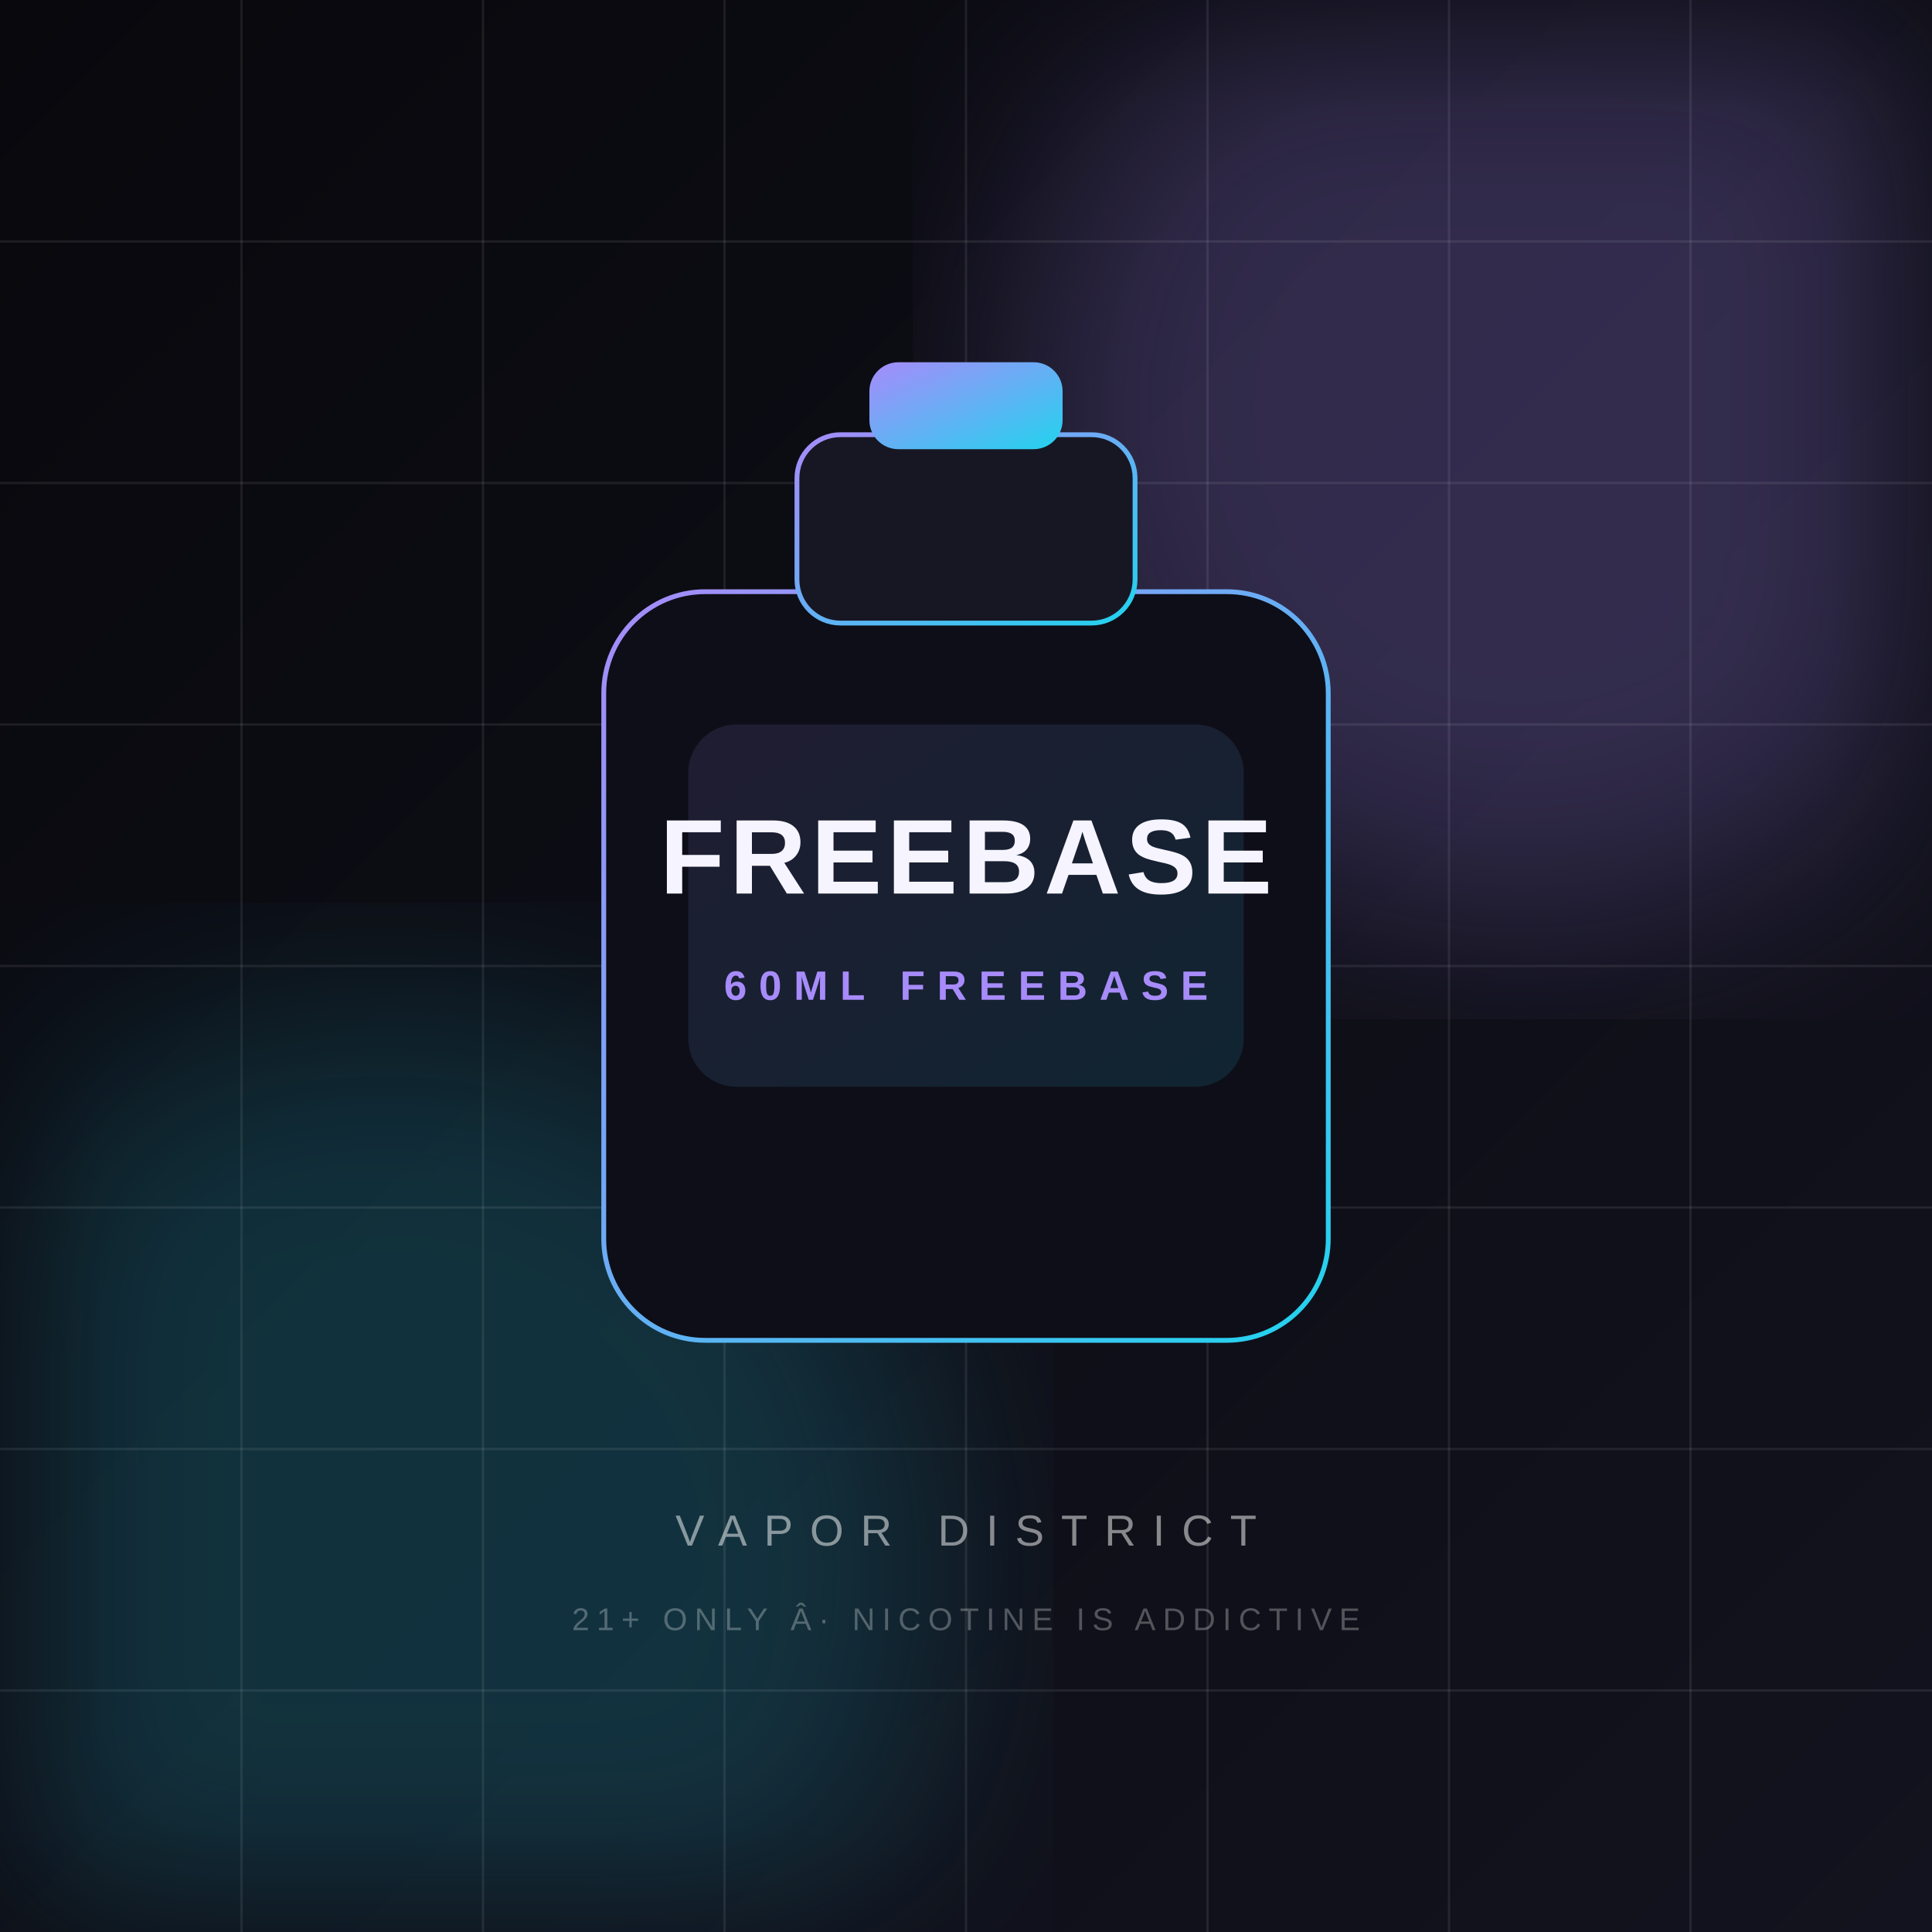
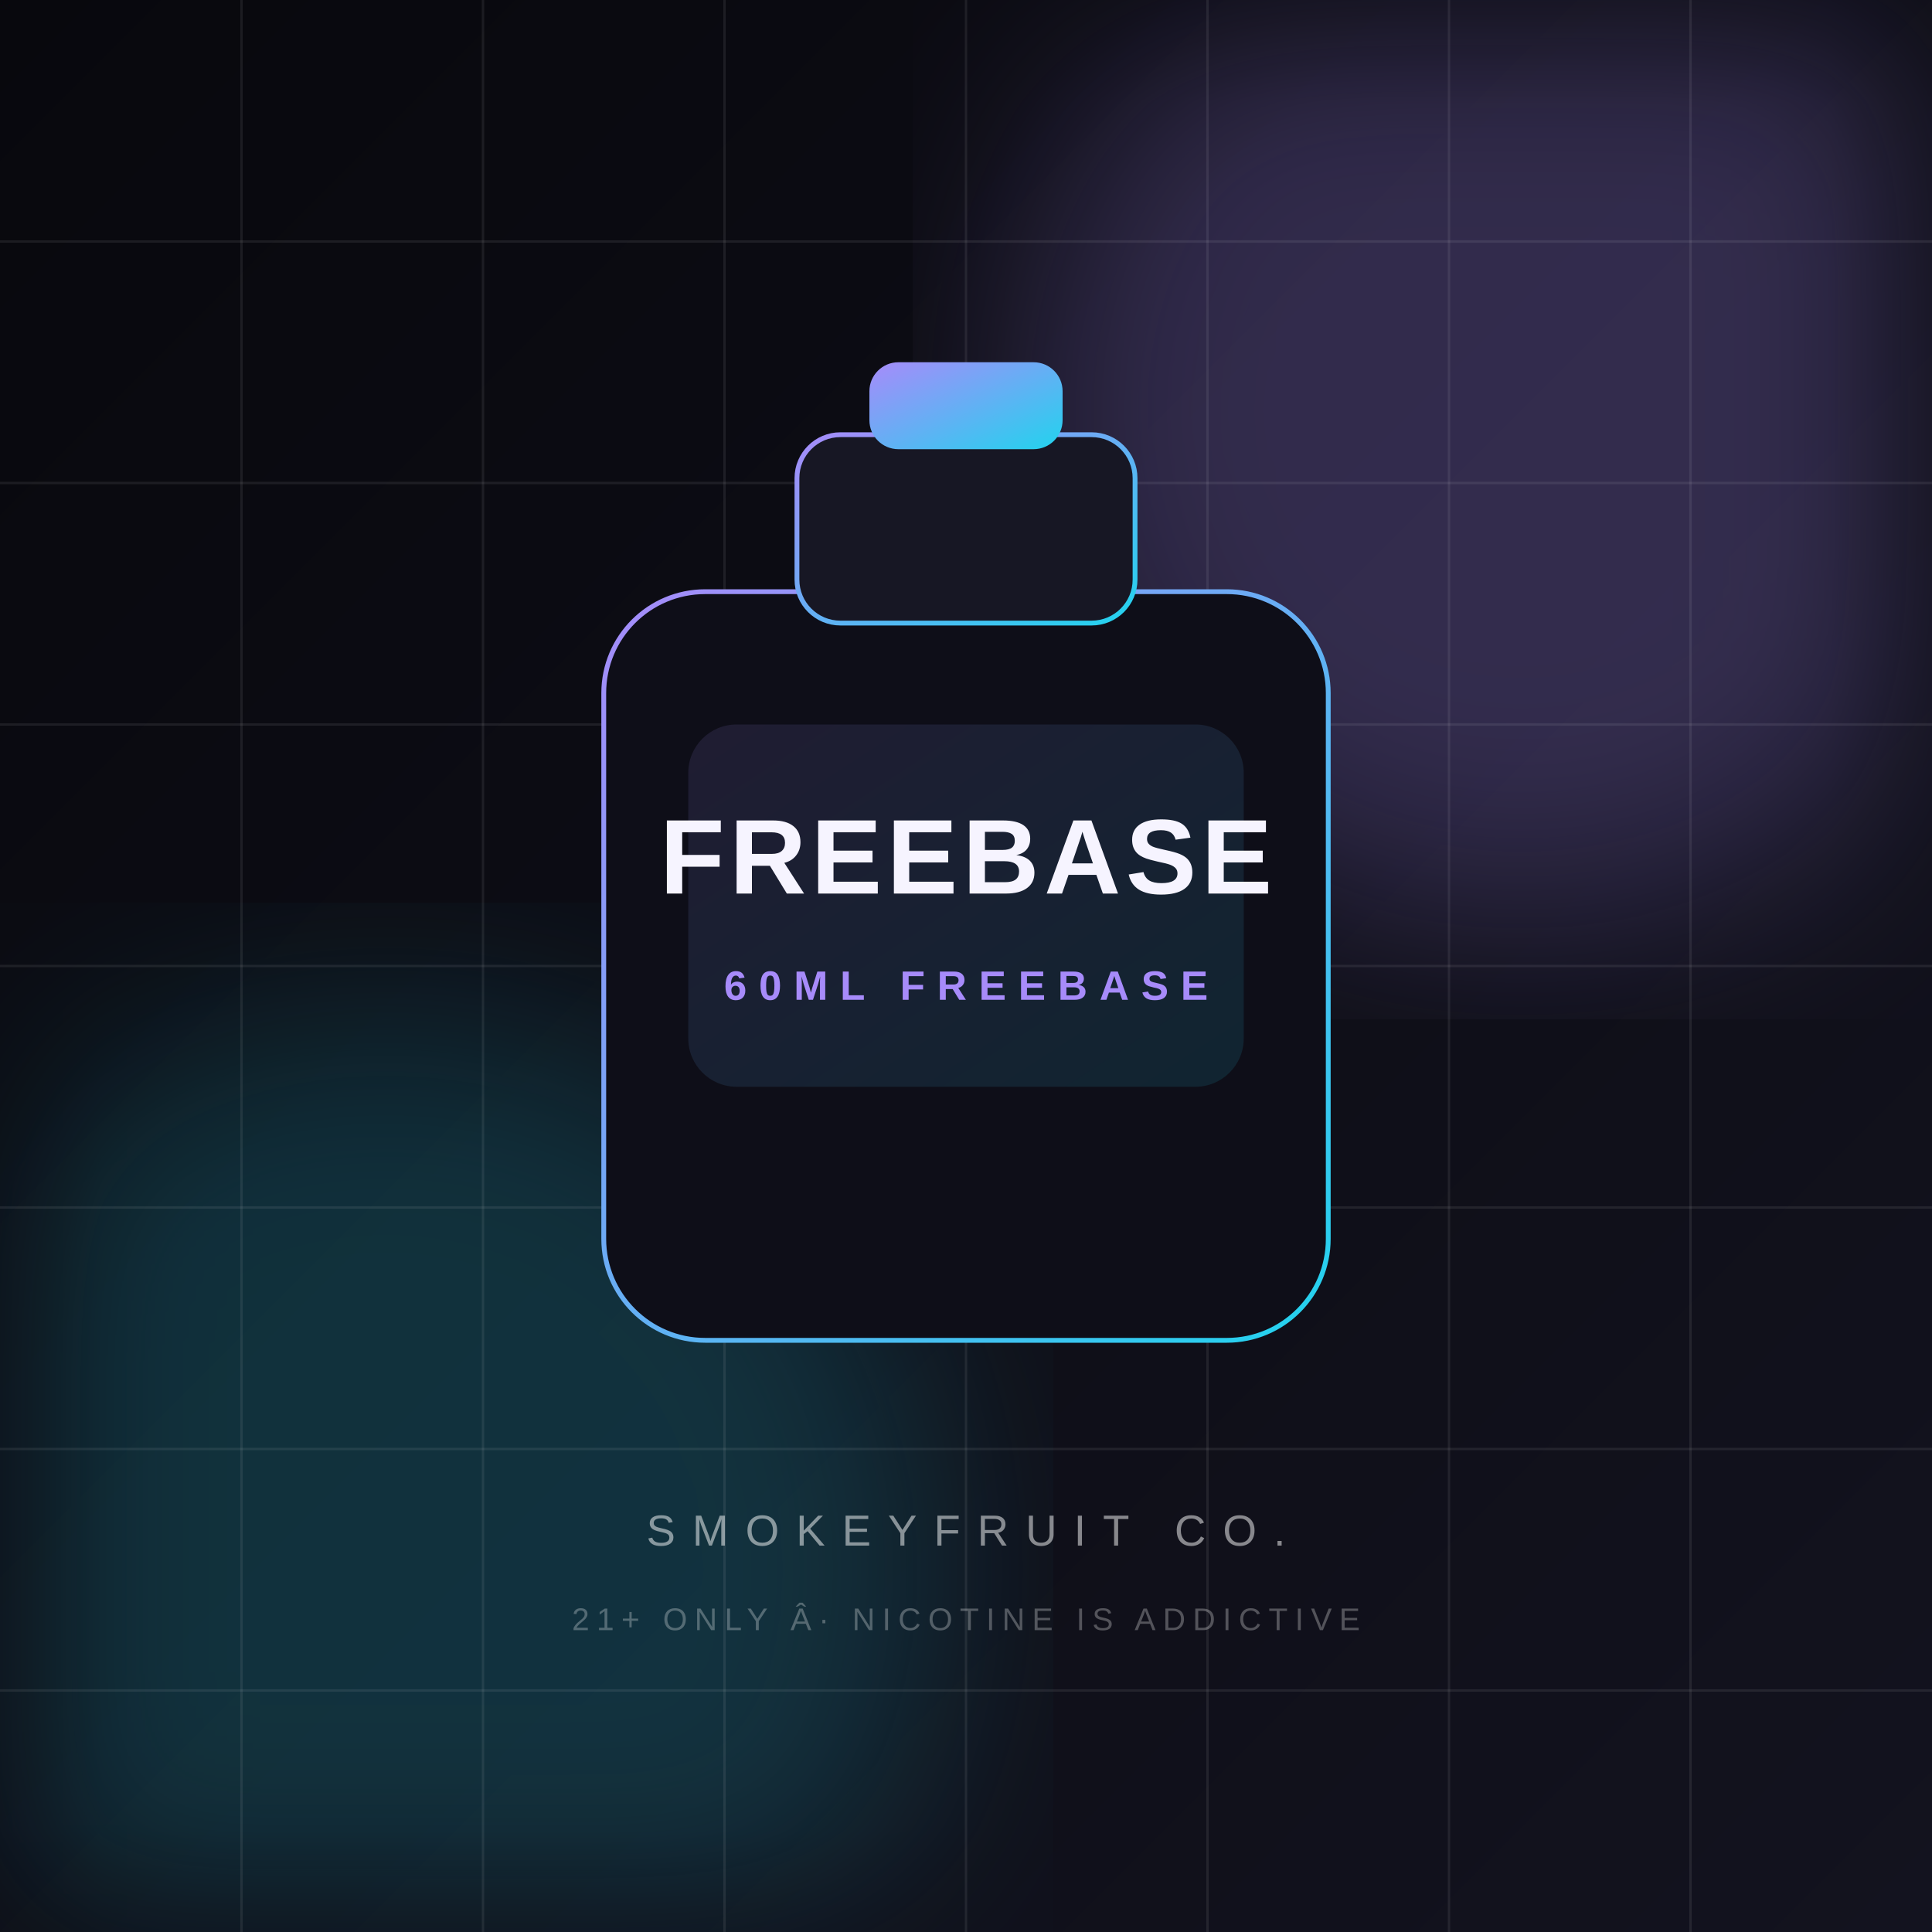
<svg xmlns="http://www.w3.org/2000/svg" viewBox="0 0 800 800" role="img" aria-label="FREEBASE product range">
  <defs>
    <linearGradient id="bg" x1="0" y1="0" x2="1" y2="1">
      <stop offset="0" stop-color="#08080d" />
      <stop offset="1" stop-color="#13131f" />
    </linearGradient>
    <linearGradient id="glow" x1="0" y1="0" x2="1" y2="1">
      <stop offset="0" stop-color="#a78bfa" />
      <stop offset="1" stop-color="#22d3ee" />
    </linearGradient>
    <filter id="blur">
      <feGaussianBlur stdDeviation="45" />
    </filter>
  </defs>
  <rect width="800" height="800" fill="url(#bg)" />
  <circle cx="630" cy="170" r="210" fill="#a78bfa" opacity=".24" filter="url(#blur)" />
  <circle cx="160" cy="650" r="230" fill="#22d3ee" opacity=".18" filter="url(#blur)" />
  <g fill="none" stroke="#ffffff" stroke-opacity=".08">
    <path d="M0 100h800M0 200h800M0 300h800M0 400h800M0 500h800M0 600h800M0 700h800" />
    <path d="M100 0v800M200 0v800M300 0v800M400 0v800M500 0v800M600 0v800M700 0v800" />
  </g>
  <rect x="250" y="245" width="300" height="310" rx="42" fill="#0e0e18" stroke="url(#glow)" stroke-width="2" />
  <rect x="330" y="180" width="140" height="78" rx="18" fill="#171724" stroke="url(#glow)" stroke-width="2" />
  <rect x="360" y="150" width="80" height="36" rx="12" fill="url(#glow)" />
  <rect x="285" y="300" width="230" height="150" rx="20" fill="url(#glow)" opacity=".12" />
  <text x="400" y="370" text-anchor="middle" fill="#f6f4ff" font-family="Arial, sans-serif" font-size="44" font-weight="700" letter-spacing="2">FREEBASE</text>
  <text x="400" y="414" text-anchor="middle" fill="#a78bfa" font-family="Arial, sans-serif" font-size="17" font-weight="700" letter-spacing="5">60ML FREEBASE</text>
-   <text x="400" y="640" text-anchor="middle" fill="#ffffff" fill-opacity=".5" font-family="Arial, sans-serif" font-size="18" letter-spacing="7">VAPOR DISTRICT</text>
+   <text x="400" y="640" text-anchor="middle" fill="#ffffff" fill-opacity=".5" font-family="Arial, sans-serif" font-size="18" letter-spacing="7">SMOKEYFRUIT CO.</text>
  <text x="400" y="675" text-anchor="middle" fill="#ffffff" fill-opacity=".28" font-family="Arial, sans-serif" font-size="13" letter-spacing="3">21+ ONLY Â· NICOTINE IS ADDICTIVE</text>
</svg>
